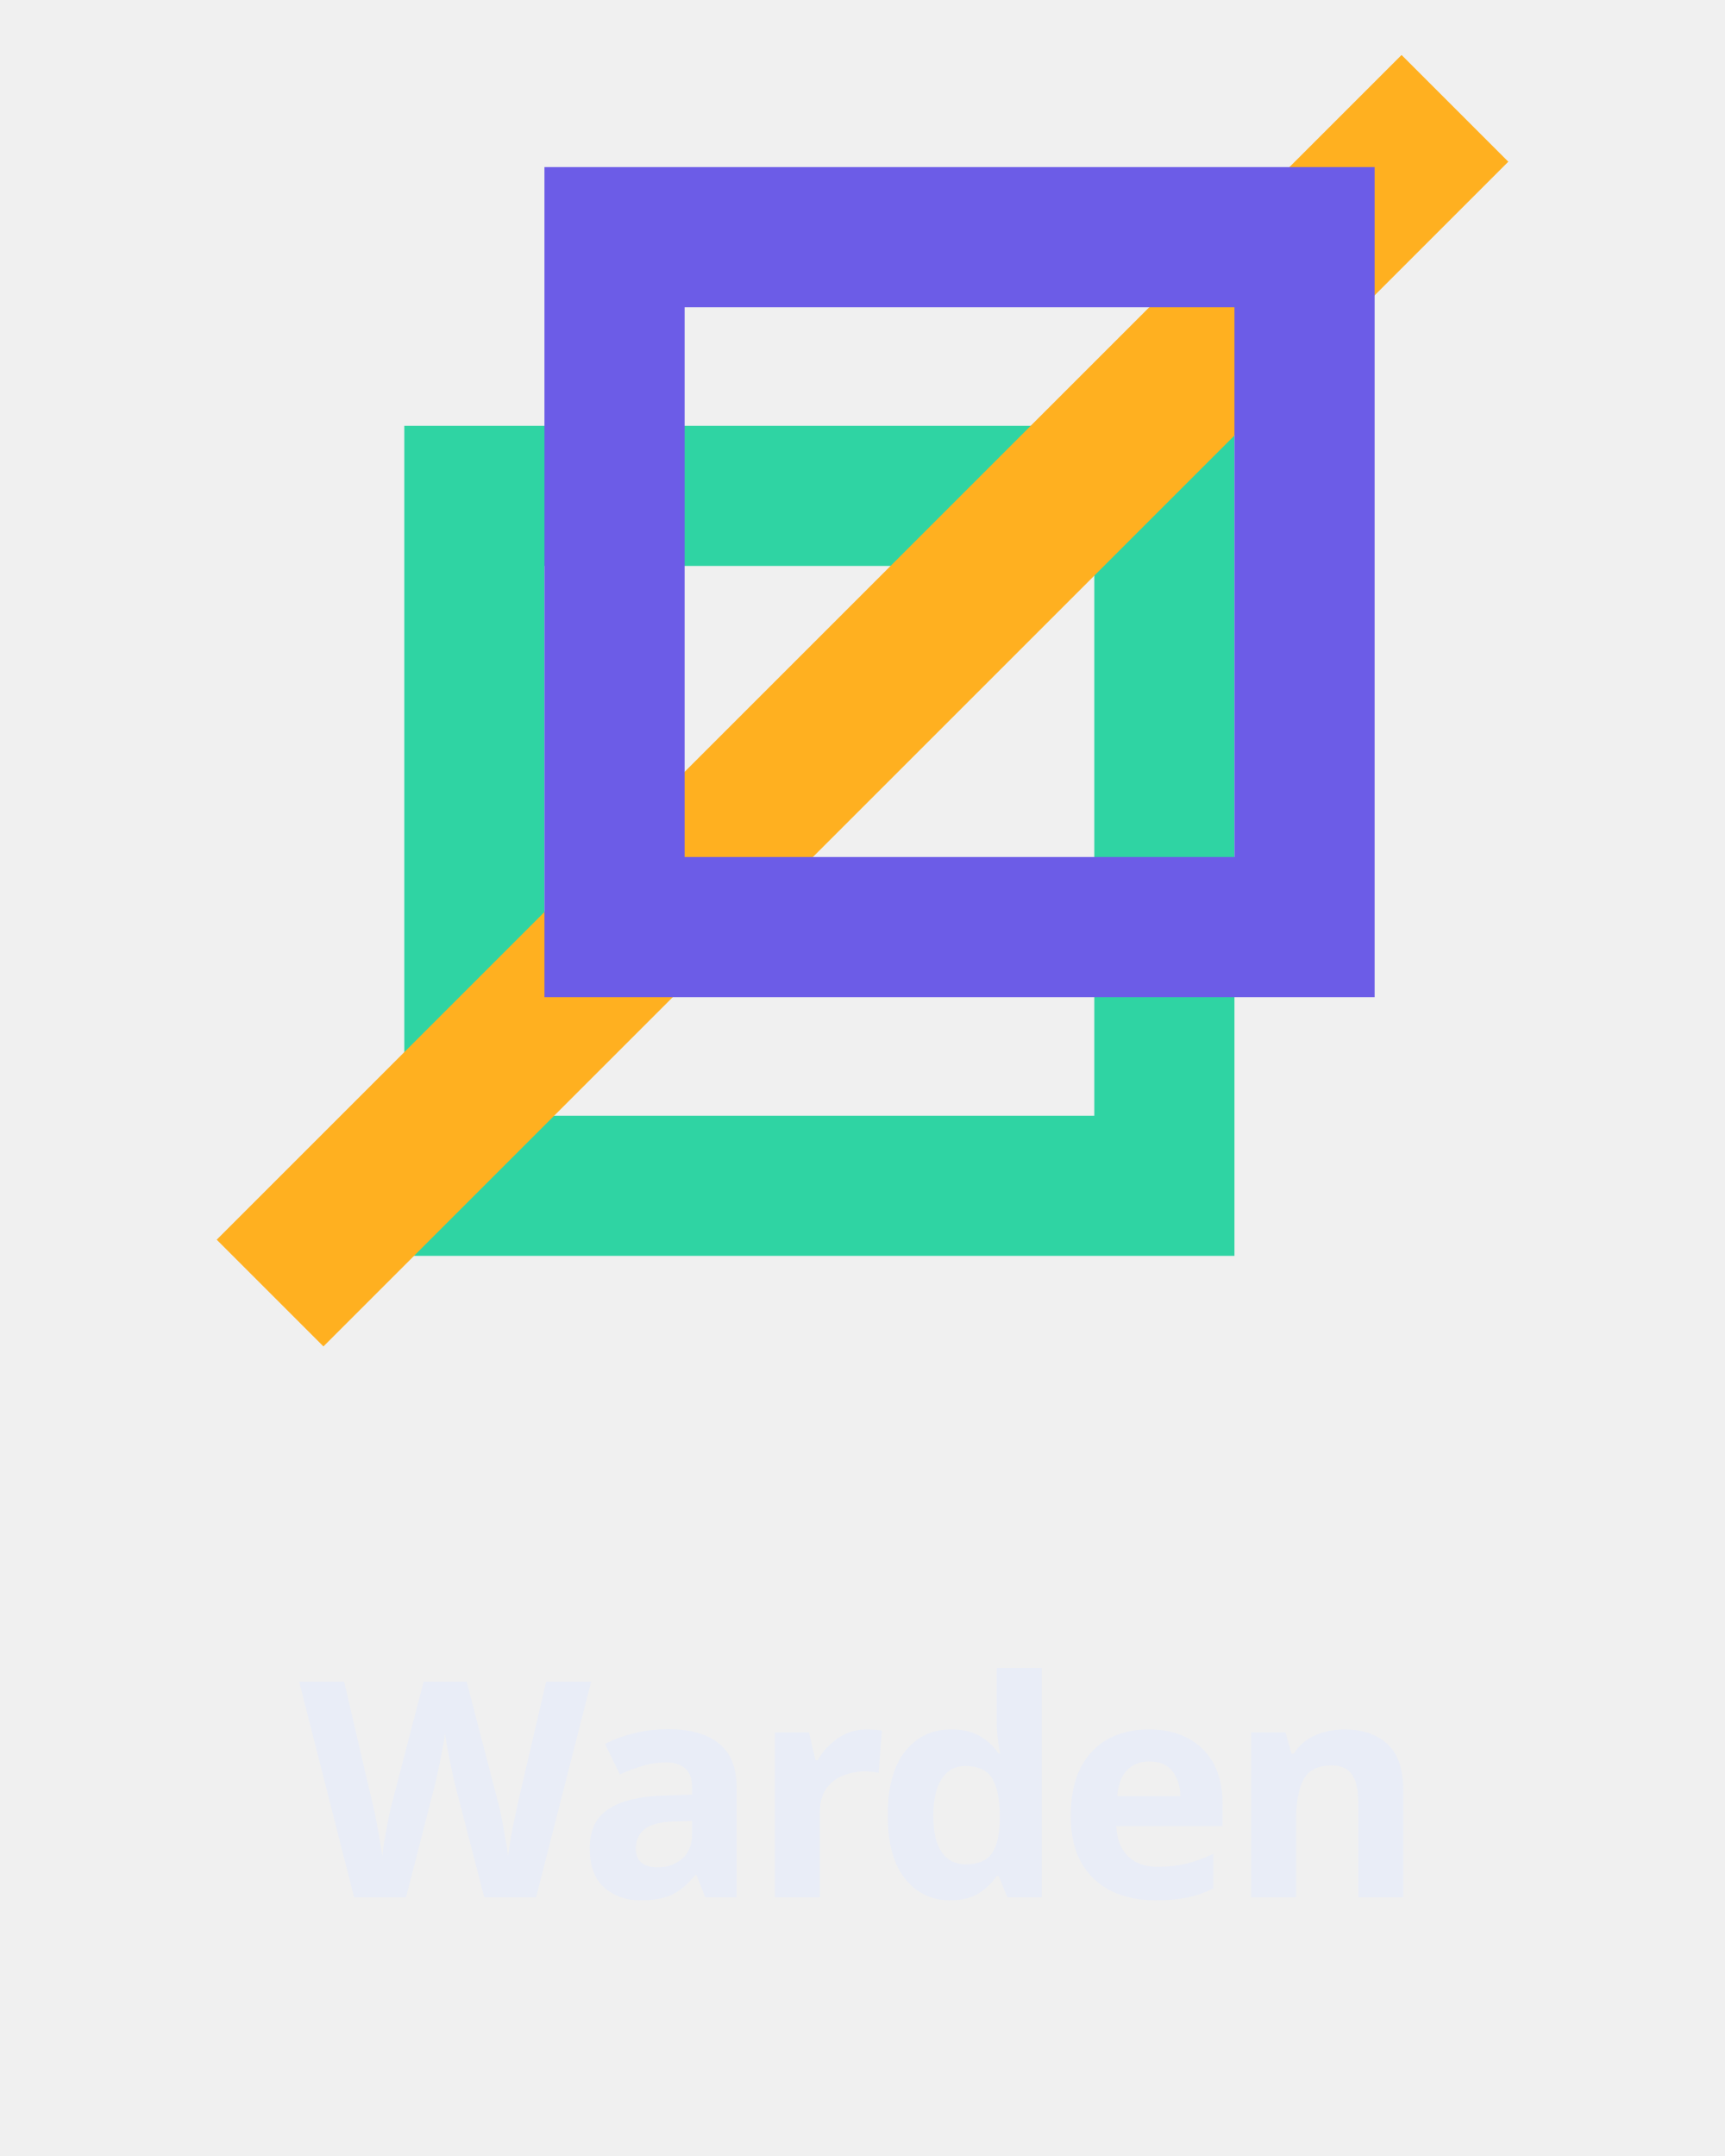
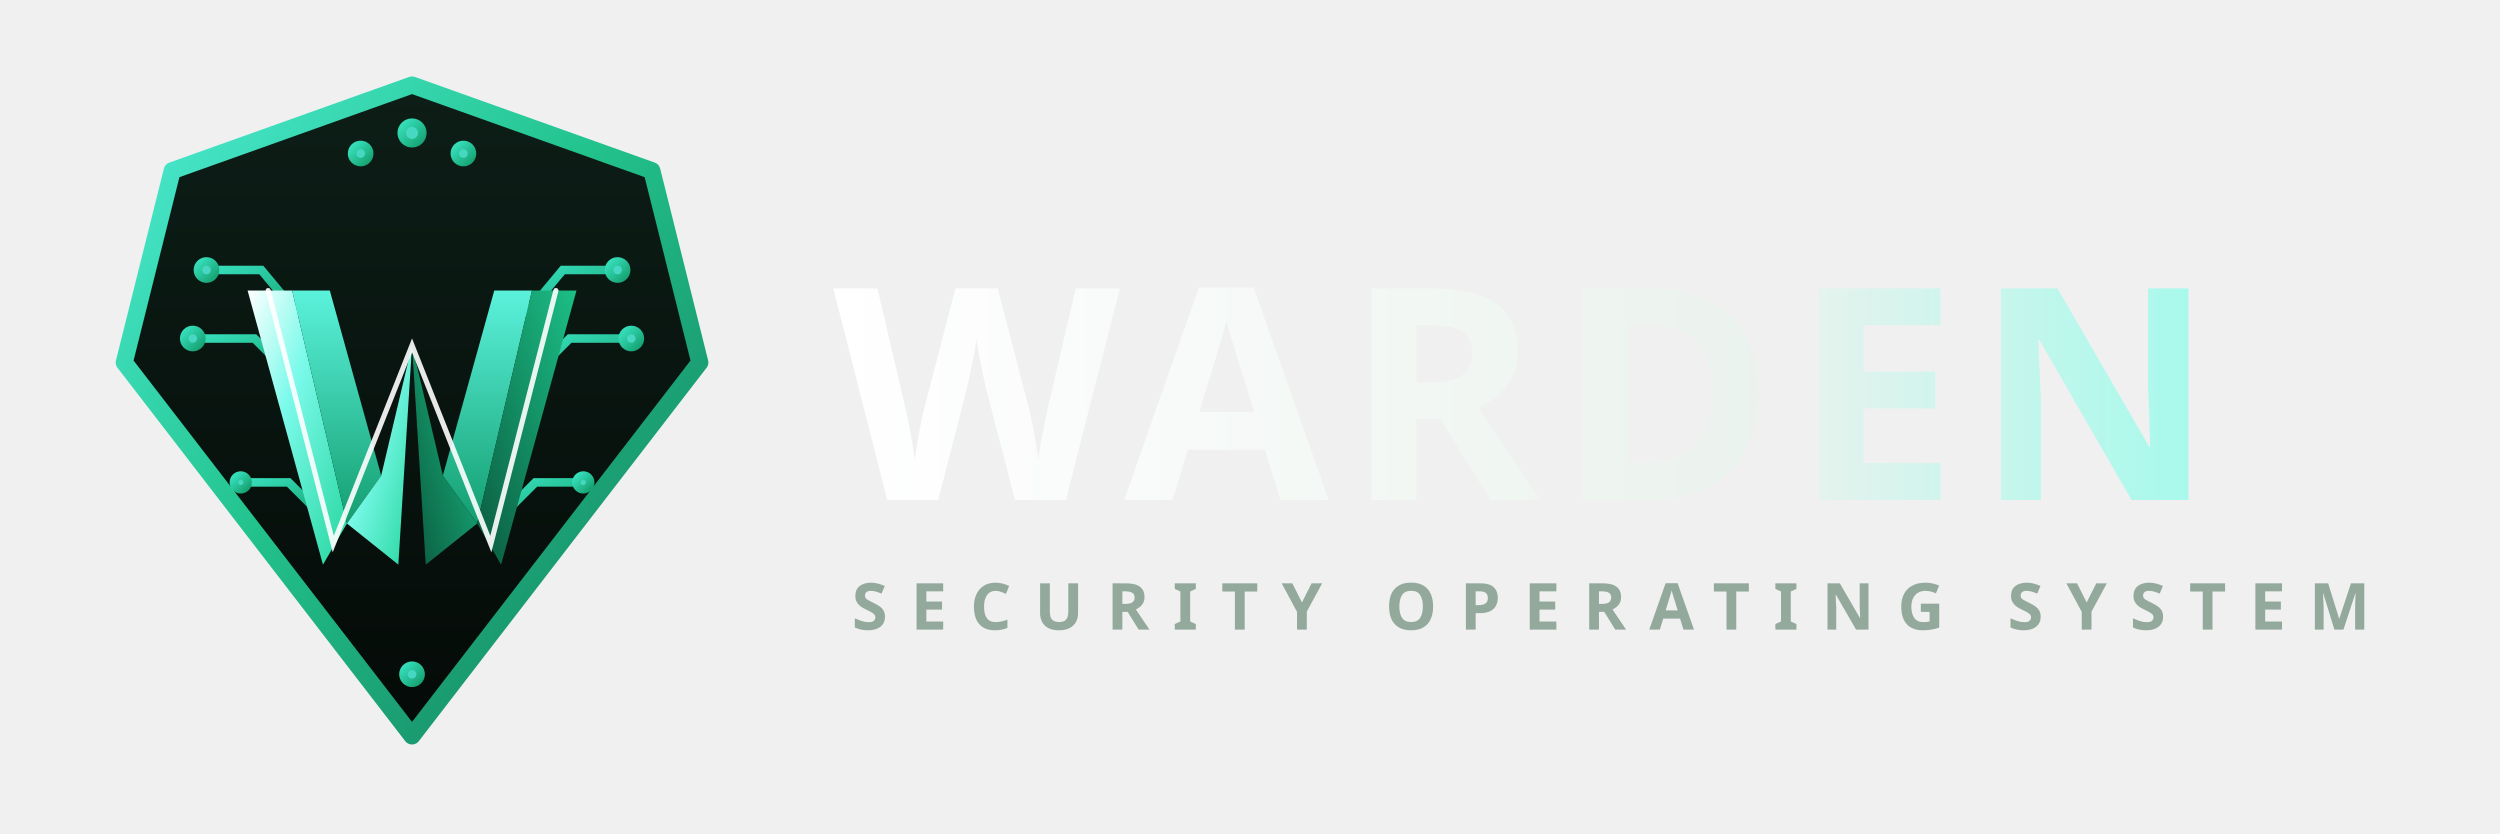
- <svg xmlns="http://www.w3.org/2000/svg" viewBox="0 0 320 400" fill="none">
-   <g transform="translate(50,20)">
-     <rect x="38" y="72" width="128" height="128" stroke="#2FD4A3" stroke-width="26" stroke-linejoin="miter" />
-     <line x1="10" y1="210" x2="210" y2="10" stroke="#FFB020" stroke-width="28" stroke-linecap="square" />
-     <rect x="64" y="24" width="128" height="128" stroke="#6C5CE7" stroke-width="26" stroke-linejoin="miter" />
+ <svg xmlns="http://www.w3.org/2000/svg" viewBox="0 0 540 180" fill="none">
+   <defs>
+     <linearGradient id="lockupTextGrad" x1="0%" y1="0%" x2="100%" y2="0%">
+       <stop offset="0%" stop-color="#FFFFFF" />
+       <stop offset="70%" stop-color="#EAF2ED" />
+       <stop offset="100%" stop-color="#A7F9EC" />
+     </linearGradient>
+     <linearGradient id="shieldBorderGradDark" x1="0%" y1="0%" x2="100%" y2="100%">
+       <stop offset="0%" stop-color="#4EECD5" />
+       <stop offset="45%" stop-color="#22C38D" />
+       <stop offset="100%" stop-color="#147B5A" />
+     </linearGradient>
+     <linearGradient id="shieldBgGradDark" x1="50%" y1="0%" x2="50%" y2="100%">
+       <stop offset="0%" stop-color="#0D1E17" />
+       <stop offset="100%" stop-color="#040A07" />
+     </linearGradient>
+     <linearGradient id="circuitGradDark" x1="0%" y1="0%" x2="100%" y2="100%">
+       <stop offset="0%" stop-color="#3BF5CE" />
+       <stop offset="100%" stop-color="#18B37E" />
+     </linearGradient>
+     <linearGradient id="wFacetLightDark" x1="0%" y1="0%" x2="100%" y2="100%">
+       <stop offset="0%" stop-color="#FFFFFF" />
+       <stop offset="40%" stop-color="#7CFAEB" />
+       <stop offset="100%" stop-color="#26D69E" />
+     </linearGradient>
+     <linearGradient id="wFacetMidDark" x1="0%" y1="0%" x2="0%" y2="100%">
+       <stop offset="0%" stop-color="#5BF2DC" />
+       <stop offset="100%" stop-color="#139E6F" />
+     </linearGradient>
+     <linearGradient id="wFacetDarkDark" x1="100%" y1="0%" x2="0%" y2="100%">
+       <stop offset="0%" stop-color="#1CBF87" />
+       <stop offset="100%" stop-color="#0A5A3E" />
+     </linearGradient>
+   </defs>
+   <g transform="translate(15, 8) scale(0.74)">
+     <path d="M 100, 14 L 170, 39 L 184, 95 L 100, 204 L 16, 95 L 30, 39 Z" fill="url(#shieldBgGradDark)" stroke="url(#shieldBorderGradDark)" stroke-width="5" stroke-linejoin="round" />
+     <g stroke="url(#circuitGradDark)" stroke-width="2.5" stroke-linecap="round" opacity="0.9">
+       <path d="M 100, 28 L 100, 68" />
+       <circle cx="100" cy="28" r="3" fill="#4EECD5" />
+       <path d="M 85, 34 L 85, 62" />
+       <circle cx="85" cy="34" r="2.5" fill="#4EECD5" />
+       <path d="M 115, 34 L 115, 62" />
+       <circle cx="115" cy="34" r="2.5" fill="#4EECD5" />
+       <path d="M 40, 68 L 56, 68 L 66, 80" />
+       <circle cx="40" cy="68" r="2.5" fill="#4EECD5" />
+       <path d="M 36, 88 L 54, 88 L 64, 98" />
+       <circle cx="36" cy="88" r="2.5" fill="#4EECD5" />
+       <path d="M 160, 68 L 144, 68 L 134, 80" />
+       <circle cx="160" cy="68" r="2.5" fill="#4EECD5" />
+       <path d="M 164, 88 L 146, 88 L 136, 98" />
+       <circle cx="164" cy="88" r="2.5" fill="#4EECD5" />
+       <path d="M 50, 130 L 64, 130 L 74, 140" />
+       <circle cx="50" cy="130" r="2" fill="#4EECD5" />
+       <path d="M 150, 130 L 136, 130 L 126, 140" />
+       <circle cx="150" cy="130" r="2" fill="#4EECD5" />
+       <path d="M 100, 186 L 100, 168" />
+       <circle cx="100" cy="186" r="2.5" fill="#4EECD5" />
+     </g>
+     <polygon points="52,74 65,74 81,142 74,154" fill="url(#wFacetLightDark)" />
+     <polygon points="65,74 76,74 91,128 81,142" fill="url(#wFacetMidDark)" />
+     <polygon points="81,142 91,128 100,90 96,154" fill="url(#wFacetLightDark)" />
+     <polygon points="100,90 109,128 119,142 104,154" fill="url(#wFacetDarkDark)" />
+     <polygon points="124,74 135,74 119,142 109,128" fill="url(#wFacetMidDark)" />
+     <polygon points="135,74 148,74 126,154 119,142" fill="url(#wFacetDarkDark)" />
+     <polyline points="58,74 77,148 100,90 123,148 142,74" fill="none" stroke="#FFFFFF" stroke-width="1.5" stroke-linecap="round" opacity="0.9" />
  </g>
-   <text x="160" y="352" text-anchor="middle" font-family="'Bricolage Grotesque', 'Instrument Sans', sans-serif" font-weight="700" font-size="56" letter-spacing="-1.5" fill="#E9EDF7">Warden</text>
+   <text x="180" y="108" font-family="'Bricolage Grotesque', 'Instrument Sans', system-ui, sans-serif" font-weight="800" font-size="64" letter-spacing="3.5" fill="url(#lockupTextGrad)">
+     WARDEN
+   </text>
+   <text x="184" y="136" font-family="'Instrument Sans', system-ui, sans-serif" font-weight="600" font-size="14" letter-spacing="5" fill="#93A99C">
+     SECURITY OPERATING SYSTEM
+   </text>
</svg>
